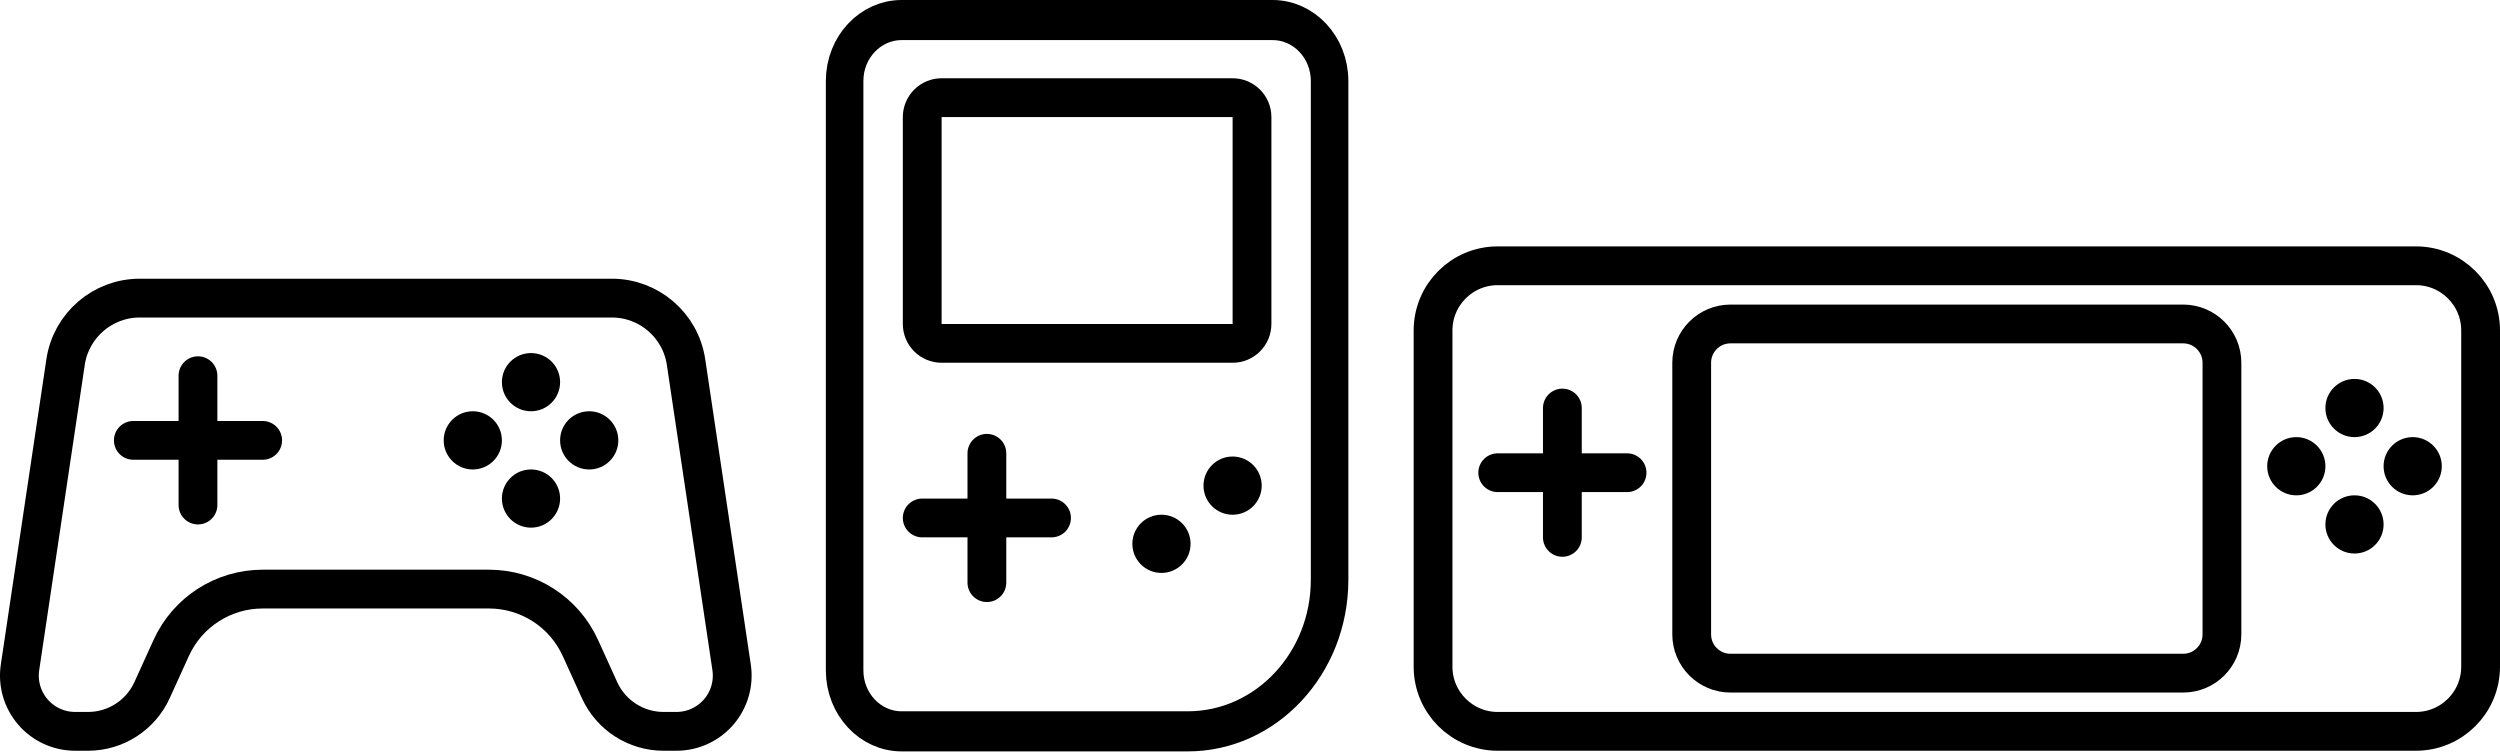
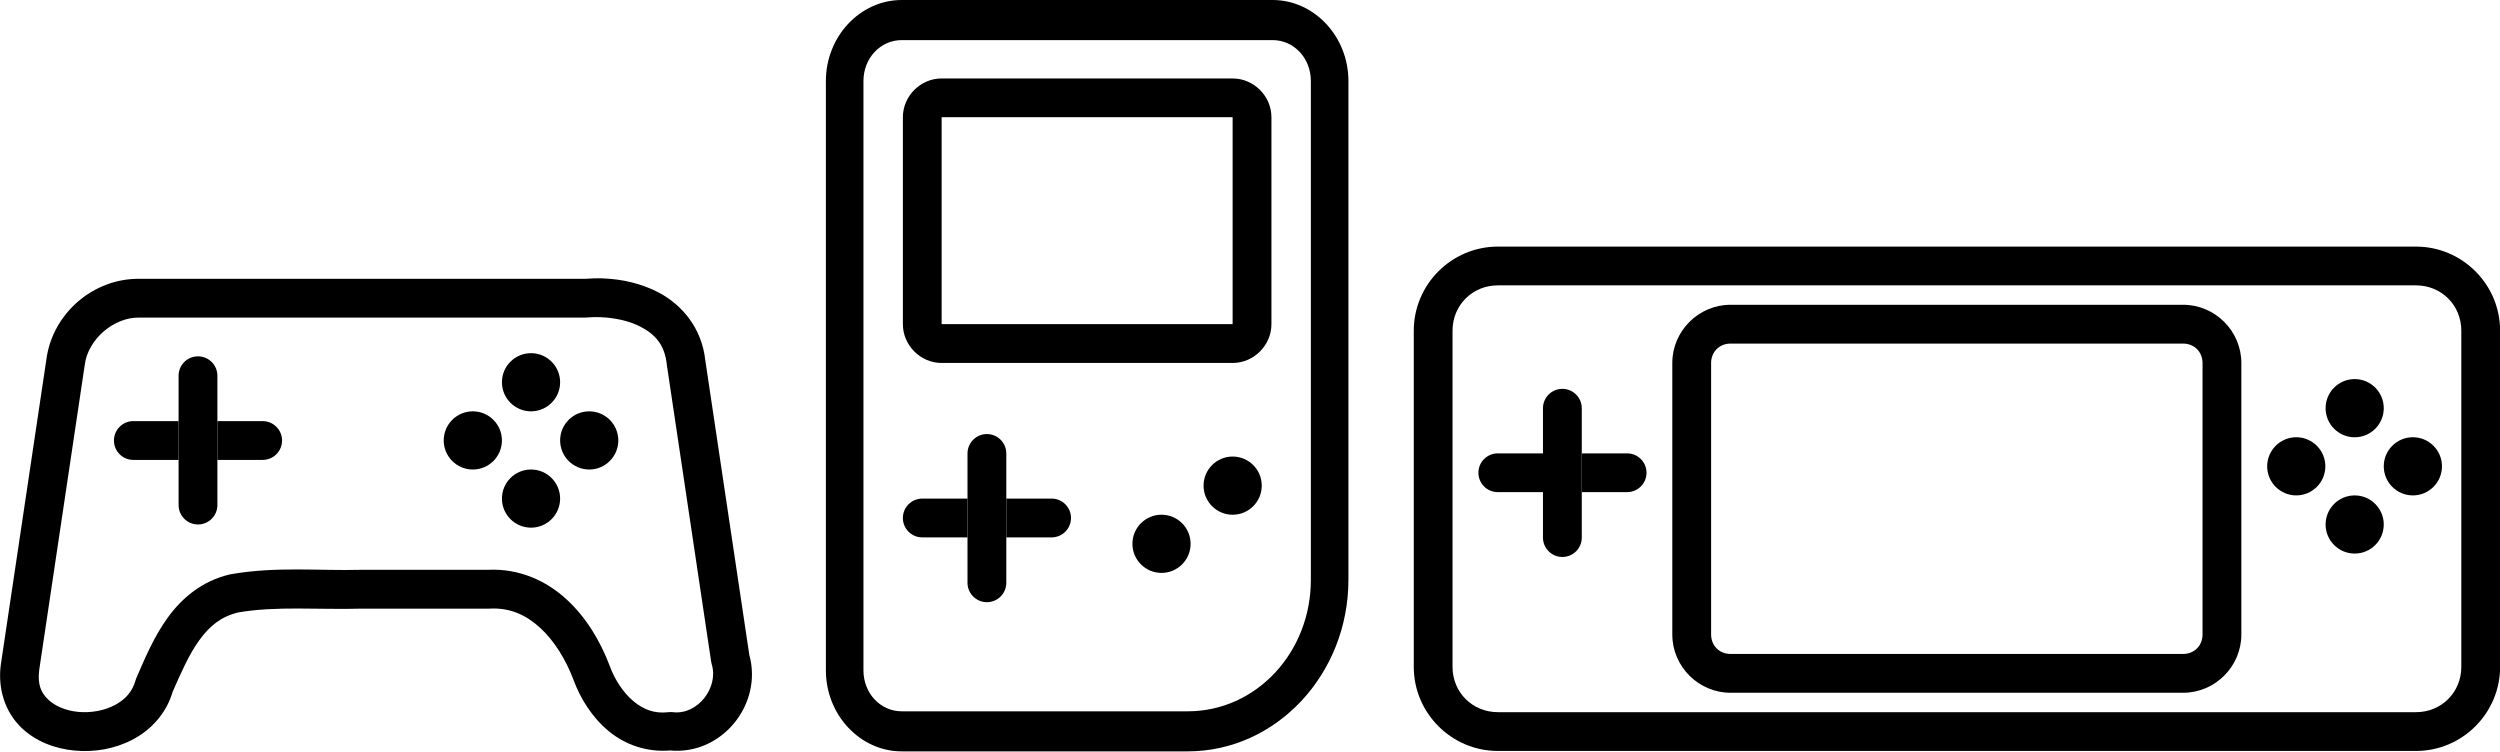
- <svg xmlns="http://www.w3.org/2000/svg" viewBox="0 0 102.293 30.745" version="1.1" id="svg1">
-   <defs id="defs1" />
-   <g id="layer1" transform="translate(-50.5354,-124.8833)">
-     <path style="fill:none;stroke:currentColor;stroke-width:6;stroke-linecap:round;stroke-linejoin:round;stroke-miterlimit:2" d="m 1800.524,1173.89 -7.048,47.219 A 8.618,8.618 49.244 0 0 1802,1231 h 2 a 10.871,10.871 147.222 0 0 9.897,-6.373 l 2.965,-6.524 A 15.53,15.53 147.222 0 1 1831,1209 h 35 a 15.53,15.53 32.778 0 1 14.138,9.104 l 2.965,6.524 A 10.871,10.871 32.778 0 0 1893,1231 h 2 a 8.618,8.618 130.756 0 0 8.524,-9.89 l -7.048,-47.219 A 11.603,11.603 40.756 0 0 1885,1164 h -73 a 11.603,11.603 139.244 0 0 -11.476,9.89 z" id="path198" transform="matrix(0.2645833,0,0,0.2645833,-423.1699,-170.8942)" />
-     <path style="fill:#c5eee1;fill-opacity:1;stroke:currentColor;stroke-width:1.587;stroke-linecap:round;stroke-linejoin:round;stroke-miterlimit:2" d="m 55.991,142.902 h 5.292" id="path200" />
-     <path style="fill:#c5eee1;fill-opacity:1;stroke:currentColor;stroke-width:1.587;stroke-linecap:round;stroke-linejoin:round;stroke-miterlimit:2" d="m 58.636,140.256 v 5.292" id="path201" />
-     <path style="fill:#c5eee1;fill-opacity:1;stroke:currentColor;stroke-width:1.587;stroke-linecap:round;stroke-linejoin:round;stroke-miterlimit:2" d="m 111.818,144.225 h 5.292" id="path200-2" />
-     <path style="fill:#c5eee1;fill-opacity:1;stroke:currentColor;stroke-width:1.587;stroke-linecap:round;stroke-linejoin:round;stroke-miterlimit:2" d="m 114.463,141.579 v 5.292" id="path201-6" />
-     <circle style="fill:currentColor;fill-opacity:1;stroke:none;stroke-width:1.587;stroke-linecap:round;stroke-linejoin:round;stroke-miterlimit:2" id="path202" cx="69.881" cy="142.902" r="1.191" />
-     <circle style="fill:currentColor;fill-opacity:1;stroke:none;stroke-width:1.587;stroke-linecap:round;stroke-linejoin:round;stroke-miterlimit:2" id="circle202" cx="74.644" cy="142.902" r="1.191" />
-     <g id="g204" transform="matrix(0,0.2645833,-0.2645833,0,384.2062,-352.266)" style="fill:currentColor;fill-opacity:1">
-       <circle style="opacity:1;fill:currentColor;fill-opacity:1;stroke-width:6;stroke-linecap:round;stroke-linejoin:round;stroke-miterlimit:2" id="circle203" cx="1862.5" cy="1179" r="4.5" />
-       <circle style="opacity:1;fill:currentColor;fill-opacity:1;stroke-width:6;stroke-linecap:round;stroke-linejoin:round;stroke-miterlimit:2" id="circle204" cx="1880.5" cy="1179" r="4.5" />
-     </g>
-     <rect style="fill:none;fill-opacity:1;stroke:currentColor;stroke-width:1.587;stroke-linecap:round;stroke-linejoin:round;stroke-miterlimit:2;stroke-opacity:1" id="rect205" width="42.863" height="19.05" x="109.172" y="135.758" rx="2.646" ry="2.646" />
-     <rect style="fill:none;fill-opacity:1;stroke:currentColor;stroke-width:1.587;stroke-linecap:round;stroke-linejoin:round;stroke-miterlimit:2;stroke-opacity:1" id="rect211" width="21.696" height="14.288" x="119.755" y="138.139" rx="1.587" ry="1.587" />
-     <circle style="fill:currentColor;fill-opacity:1;stroke:none;stroke-width:1.587;stroke-linecap:round;stroke-linejoin:round;stroke-miterlimit:2" id="circle211" cx="144.494" cy="143.96" r="1.191" />
-     <circle style="fill:currentColor;fill-opacity:1;stroke:none;stroke-width:1.587;stroke-linecap:round;stroke-linejoin:round;stroke-miterlimit:2" id="circle212" cx="149.256" cy="143.96" r="1.191" />
-     <g id="g214" transform="matrix(0,0.2645833,-0.2645833,0,458.8187,-351.2077)" style="fill:currentColor;fill-opacity:1">
-       <circle style="opacity:1;fill:currentColor;fill-opacity:1;stroke-width:6;stroke-linecap:round;stroke-linejoin:round;stroke-miterlimit:2" id="circle213" cx="1862.5" cy="1179" r="4.5" />
-       <circle style="opacity:1;fill:currentColor;fill-opacity:1;stroke-width:6;stroke-linecap:round;stroke-linejoin:round;stroke-miterlimit:2" id="circle214" cx="1880.5" cy="1179" r="4.5" />
-     </g>
-     <path style="fill:none;stroke:currentColor;stroke-width:6.579;stroke-linecap:round;stroke-linejoin:round;stroke-miterlimit:2" d="M 1793,1131.304 V 1228 a 10,10 45 0 0 10,10 h 50.13 a 24.87,24.87 135 0 0 24.87,-24.87 l 0,-81.826 a 10,10 45 0 0 -10,-10 h -65 a 10,10 135 0 0 -10,10 z" id="path215-2" transform="matrix(0.2334559,0,0,0.2494023,-333.4916,-153.9522)" />
-     <path style="fill:#c5eee1;fill-opacity:1;stroke:currentColor;stroke-width:1.587;stroke-linecap:round;stroke-linejoin:round;stroke-miterlimit:2" d="M 88.27,146.077 H 93.561" id="path222" />
-     <path style="fill:#c5eee1;fill-opacity:1;stroke:currentColor;stroke-width:1.587;stroke-linecap:round;stroke-linejoin:round;stroke-miterlimit:2" d="m 90.916,143.431 v 5.292" id="path223" />
-     <circle style="fill:currentColor;fill-opacity:1;stroke:none;stroke-width:1.587;stroke-linecap:round;stroke-linejoin:round;stroke-miterlimit:2" id="path202-7" cx="98.059" cy="147.135" r="1.191" />
-     <circle style="fill:currentColor;fill-opacity:1;stroke-width:1.587;stroke-linecap:round;stroke-linejoin:round;stroke-miterlimit:2" id="circle203-5" cx="144.754" cy="-100.97" r="1.191" transform="rotate(90)" />
-     <rect style="fill:none;fill-opacity:1;stroke:currentColor;stroke-width:1.587;stroke-linecap:round;stroke-linejoin:round;stroke-miterlimit:2;stroke-opacity:1" id="rect223" width="13.494" height="10.054" x="88.27" y="128.879" rx="0.794" ry="0.794" />
+ <svg xmlns="http://www.w3.org/2000/svg" id="svg1" version="1.1" viewBox="0 0 102.29 30.745">
+   <g id="layer1" transform="translate(-50.535 -124.88)" stroke-linecap="round" stroke-linejoin="round" stroke-miterlimit="2">
+     <path id="path13" d="m75.207 136.27c-0.245-9e-3 -0.488-4e-5 -0.727 0.018h-18.209c-1.91-0.037-3.595 1.414-3.84 3.309-0.621 4.159-1.242 8.319-1.863 12.479a0.794 0.794 0 0 0-2e-3 0.016c-0.13 1.012 0.206 1.927 0.805 2.523 0.599 0.597 1.402 0.898 2.217 0.975 0.815 0.077 1.661-0.067 2.4-0.463 0.724-0.388 1.349-1.049 1.609-1.936 0.336-0.766 0.668-1.528 1.086-2.107 0.425-0.589 0.895-0.979 1.607-1.147 1.565-0.268 3.264-0.104 5.059-0.154h5.193a0.794 0.794 0 0 0 0.037-2e-3c0.833-0.04 1.481 0.26 2.059 0.789s1.048 1.302 1.353 2.102c0.289 0.791 0.764 1.552 1.445 2.119 0.658 0.548 1.547 0.876 2.519 0.795 2.121 0.199 3.8-1.896 3.238-3.914-0.6-4.019-1.201-8.038-1.801-12.057-0.14-1.296-0.939-2.255-1.898-2.762-0.714-0.377-1.51-0.553-2.289-0.582zm-0.078 1.59c0.587 0.024 1.175 0.156 1.627 0.395 0.602 0.318 0.976 0.745 1.06 1.529a0.794 0.794 0 0 0 0.004 0.031c0.604 4.045 1.209 8.09 1.812 12.135a0.794 0.794 0 0 0 0.025 0.113c0.291 0.953-0.583 2.079-1.586 1.957a0.794 0.794 0 0 0-0.189 0c-0.567 0.068-1.013-0.104-1.43-0.451-0.417-0.347-0.767-0.885-0.973-1.451a0.794 0.794 0 0 0-0.004-0.012c-0.374-0.98-0.945-1.958-1.766-2.709-0.82-0.751-1.926-1.264-3.205-1.203h-5.156a0.794 0.794 0 0 0-0.023 0c-1.671 0.049-3.471-0.147-5.34 0.18a0.794 0.794 0 0 0-0.041 8e-3c-1.145 0.264-1.975 0.978-2.549 1.773-0.574 0.796-0.938 1.682-1.275 2.451a0.794 0.794 0 0 0-0.039 0.109c-0.127 0.465-0.418 0.784-0.844 1.012s-0.984 0.33-1.5 0.281c-0.516-0.049-0.972-0.246-1.246-0.52-0.274-0.273-0.428-0.599-0.352-1.195 0.621-4.159 1.242-8.319 1.863-12.479a0.794 0.794 0 0 0 2e-3 -0.016c0.135-1.039 1.187-1.944 2.234-1.924a0.794 0.794 0 0 0 0.016 0h18.225a0.794 0.794 0 0 0 0.066-4e-3c0.191-0.016 0.386-0.02 0.582-0.012z" fill="currentColor" stop-color="#000000" />
+     <path id="path11" d="m55.99 142.11a0.794 0.794 0 0 0-0.793 0.795 0.794 0.794 0 0 0 0.793 0.793h1.852v-1.588zm3.439 0v1.588h1.852a0.794 0.794 0 0 0 0.795-0.793 0.794 0.794 0 0 0-0.795-0.795z" fill="currentColor" stop-color="#000000" />
+     <path id="path9" d="m58.637 139.46a0.794 0.794 0 0 0-0.795 0.793v5.291a0.794 0.794 0 0 0 0.795 0.795 0.794 0.794 0 0 0 0.793-0.795v-5.291a0.794 0.794 0 0 0-0.793-0.793z" fill="currentColor" stop-color="#000000" />
+     <path id="path30" d="m111.82 143.43a0.794 0.794 0 0 0-0.795 0.793 0.794 0.794 0 0 0 0.795 0.793h1.852v-1.586zm3.439 0v1.586h1.852a0.794 0.794 0 0 0 0.793-0.793 0.794 0.794 0 0 0-0.793-0.793z" fill="currentColor" stop-color="#000000" />
+     <path id="path28" d="m114.46 140.79a0.794 0.794 0 0 0-0.793 0.793v5.293a0.794 0.794 0 0 0 0.793 0.793 0.794 0.794 0 0 0 0.795-0.793v-5.293a0.794 0.794 0 0 0-0.795-0.793z" fill="currentColor" stop-color="#000000" />
+     <path id="path8" d="m69.881 141.71a1.191 1.191 0 0 0-1.191 1.19 1.191 1.191 0 0 0 1.191 1.191 1.191 1.191 0 0 0 1.191-1.191 1.191 1.191 0 0 0-1.191-1.19z" fill="currentColor" stroke-width="1.587" />
+     <path id="path7" d="m74.643 141.71a1.191 1.191 0 0 0-1.19 1.19 1.191 1.191 0 0 0 1.19 1.191 1.191 1.191 0 0 0 1.191-1.191 1.191 1.191 0 0 0-1.191-1.19z" fill="currentColor" stroke-width="1.587" />
+     <path id="path6" d="m72.262 139.33a1.191 1.191 0 0 0-1.19 1.189 1.191 1.191 0 0 0 1.19 1.191 1.191 1.191 0 0 0 1.191-1.191 1.191 1.191 0 0 0-1.191-1.189z" fill="currentColor" stroke-width="6" />
+     <path id="path5" d="m72.262 144.09a1.191 1.191 0 0 0-1.19 1.191 1.191 1.191 0 0 0 1.19 1.189 1.191 1.191 0 0 0 1.191-1.189 1.191 1.191 0 0 0-1.191-1.191z" fill="currentColor" stroke-width="6" />
+     <path id="path27" d="m111.82 134.97c-1.892 0-3.439 1.548-3.439 3.439v13.758c0 1.892 1.548 3.439 3.439 3.439h37.57c1.892 0 3.439-1.548 3.439-3.439v-13.758c0-1.892-1.548-3.439-3.439-3.439zm0 1.586h37.57c1.04 0 1.852 0.814 1.852 1.853v13.758c0 1.04-0.812 1.852-1.852 1.852h-37.57c-1.04 0-1.853-0.812-1.853-1.852v-13.758c0-1.04 0.814-1.853 1.853-1.853z" fill="currentColor" stop-color="#000000" />
+     <path id="path26" d="m121.34 137.35c-1.306 0-2.381 1.075-2.381 2.381v11.113c0 1.306 1.075 2.381 2.381 2.381h18.521c1.306 0 2.381-1.075 2.381-2.381v-11.113c0-1.306-1.075-2.381-2.381-2.381zm0 1.588h18.521c0.453 0 0.793 0.34 0.793 0.793v11.113c0 0.453-0.34 0.793-0.793 0.793h-18.521c-0.453 0-0.793-0.34-0.793-0.793v-11.113c0-0.453 0.34-0.793 0.793-0.793z" fill="currentColor" stop-color="#000000" />
+     <path id="path25" d="m144.49 142.77a1.191 1.191 0 0 0-1.191 1.189 1.191 1.191 0 0 0 1.191 1.191 1.191 1.191 0 0 0 1.189-1.191 1.191 1.191 0 0 0-1.189-1.189z" fill="currentColor" stroke-width="1.587" />
+     <path id="path24" d="m149.26 142.77a1.191 1.191 0 0 0-1.191 1.189 1.191 1.191 0 0 0 1.191 1.191 1.191 1.191 0 0 0 1.191-1.191 1.191 1.191 0 0 0-1.191-1.189z" fill="currentColor" stroke-width="1.587" />
+     <path id="path23" d="m146.88 140.39a1.191 1.191 0 0 0-1.191 1.191 1.191 1.191 0 0 0 1.191 1.191 1.191 1.191 0 0 0 1.189-1.191 1.191 1.191 0 0 0-1.189-1.191z" fill="currentColor" stroke-width="6" />
+     <path id="path22" d="m146.88 145.15a1.191 1.191 0 0 0-1.191 1.189 1.191 1.191 0 0 0 1.191 1.191 1.191 1.191 0 0 0 1.189-1.191 1.191 1.191 0 0 0-1.189-1.189z" fill="currentColor" stroke-width="6" />
+     <path id="path21" d="m87.43 124.88c-1.704 0-3.103 1.494-3.103 3.314v24.115c0 1.821 1.399 3.314 3.103 3.314h11.703c3.622-2e-5 6.574-3.152 6.574-7.021v-20.408c0-1.821-1.399-3.314-3.103-3.314zm0 1.641h15.174c0.874 0 1.566 0.74 1.566 1.674v20.408c0 2.982-2.246 5.381-5.037 5.381h-11.703c-0.874 0-1.566-0.74-1.566-1.674v-24.115c0-0.934 0.692-1.674 1.566-1.674z" fill="currentColor" stop-color="#000000" />
+     <path id="path19" d="m88.27 145.28a0.794 0.794 0 0 0-0.793 0.793 0.794 0.794 0 0 0 0.793 0.795h1.852v-1.588zm3.439 0v1.588h1.852a0.794 0.794 0 0 0 0.795-0.795 0.794 0.794 0 0 0-0.795-0.793z" fill="currentColor" stop-color="#000000" />
+     <path id="path17" d="m90.916 142.64a0.794 0.794 0 0 0-0.795 0.795v5.291a0.794 0.794 0 0 0 0.795 0.793 0.794 0.794 0 0 0 0.793-0.793v-5.291a0.794 0.794 0 0 0-0.793-0.795z" fill="currentColor" stop-color="#000000" />
+     <path id="path16" d="m98.059 145.94a1.191 1.191 0 0 0-1.19 1.191 1.191 1.191 0 0 0 1.19 1.19 1.191 1.191 0 0 0 1.191-1.19 1.191 1.191 0 0 0-1.191-1.191z" fill="currentColor" stroke-width="1.587" />
+     <path id="path15" d="m100.97 143.56a1.191 1.191 0 0 0-1.19 1.191 1.191 1.191 0 0 0 1.19 1.19 1.191 1.191 0 0 0 1.191-1.19 1.191 1.191 0 0 0-1.191-1.191z" fill="currentColor" stroke-width="1.587" />
+     <path id="path14" d="m89.063 128.09c-0.866 0-1.586 0.72-1.586 1.586v8.467c0 0.866 0.72 1.588 1.586 1.588h11.906c0.866 0 1.588-0.722 1.588-1.588v-8.467c0-0.866-0.722-1.586-1.588-1.586zm0 1.586h11.906v8.467h-11.906z" fill="currentColor" stop-color="#000000" />
  </g>
</svg>
